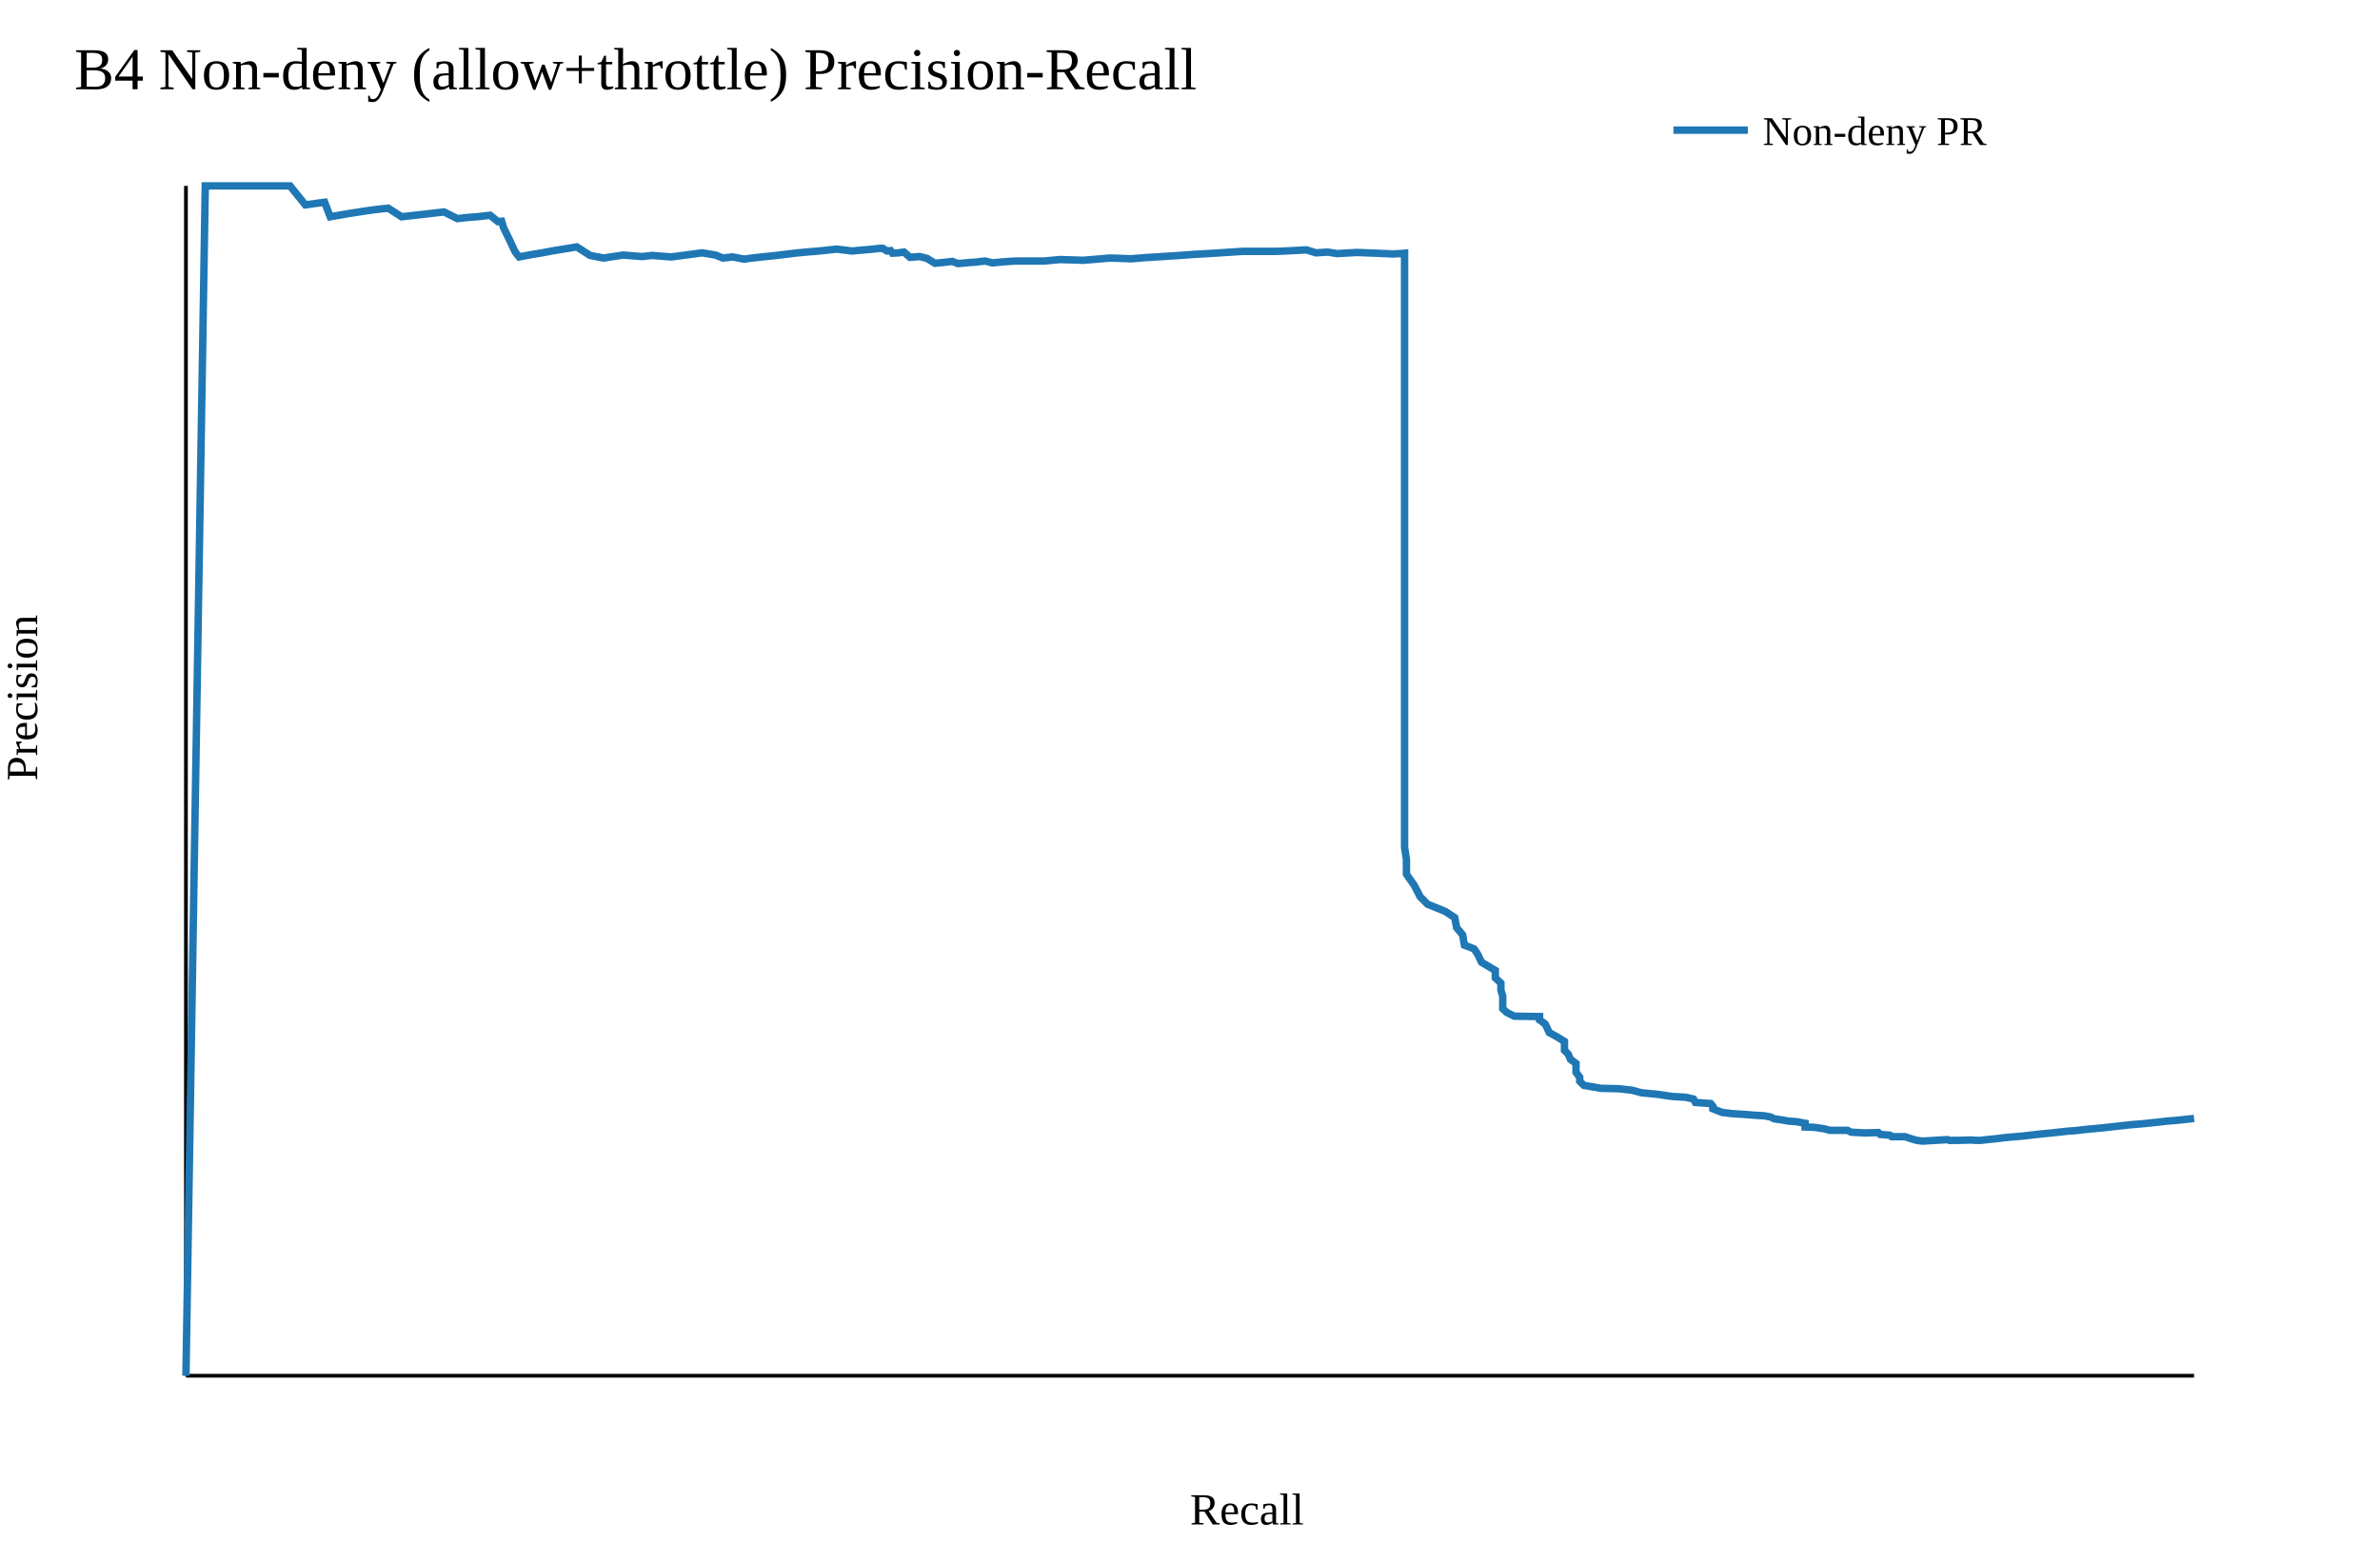
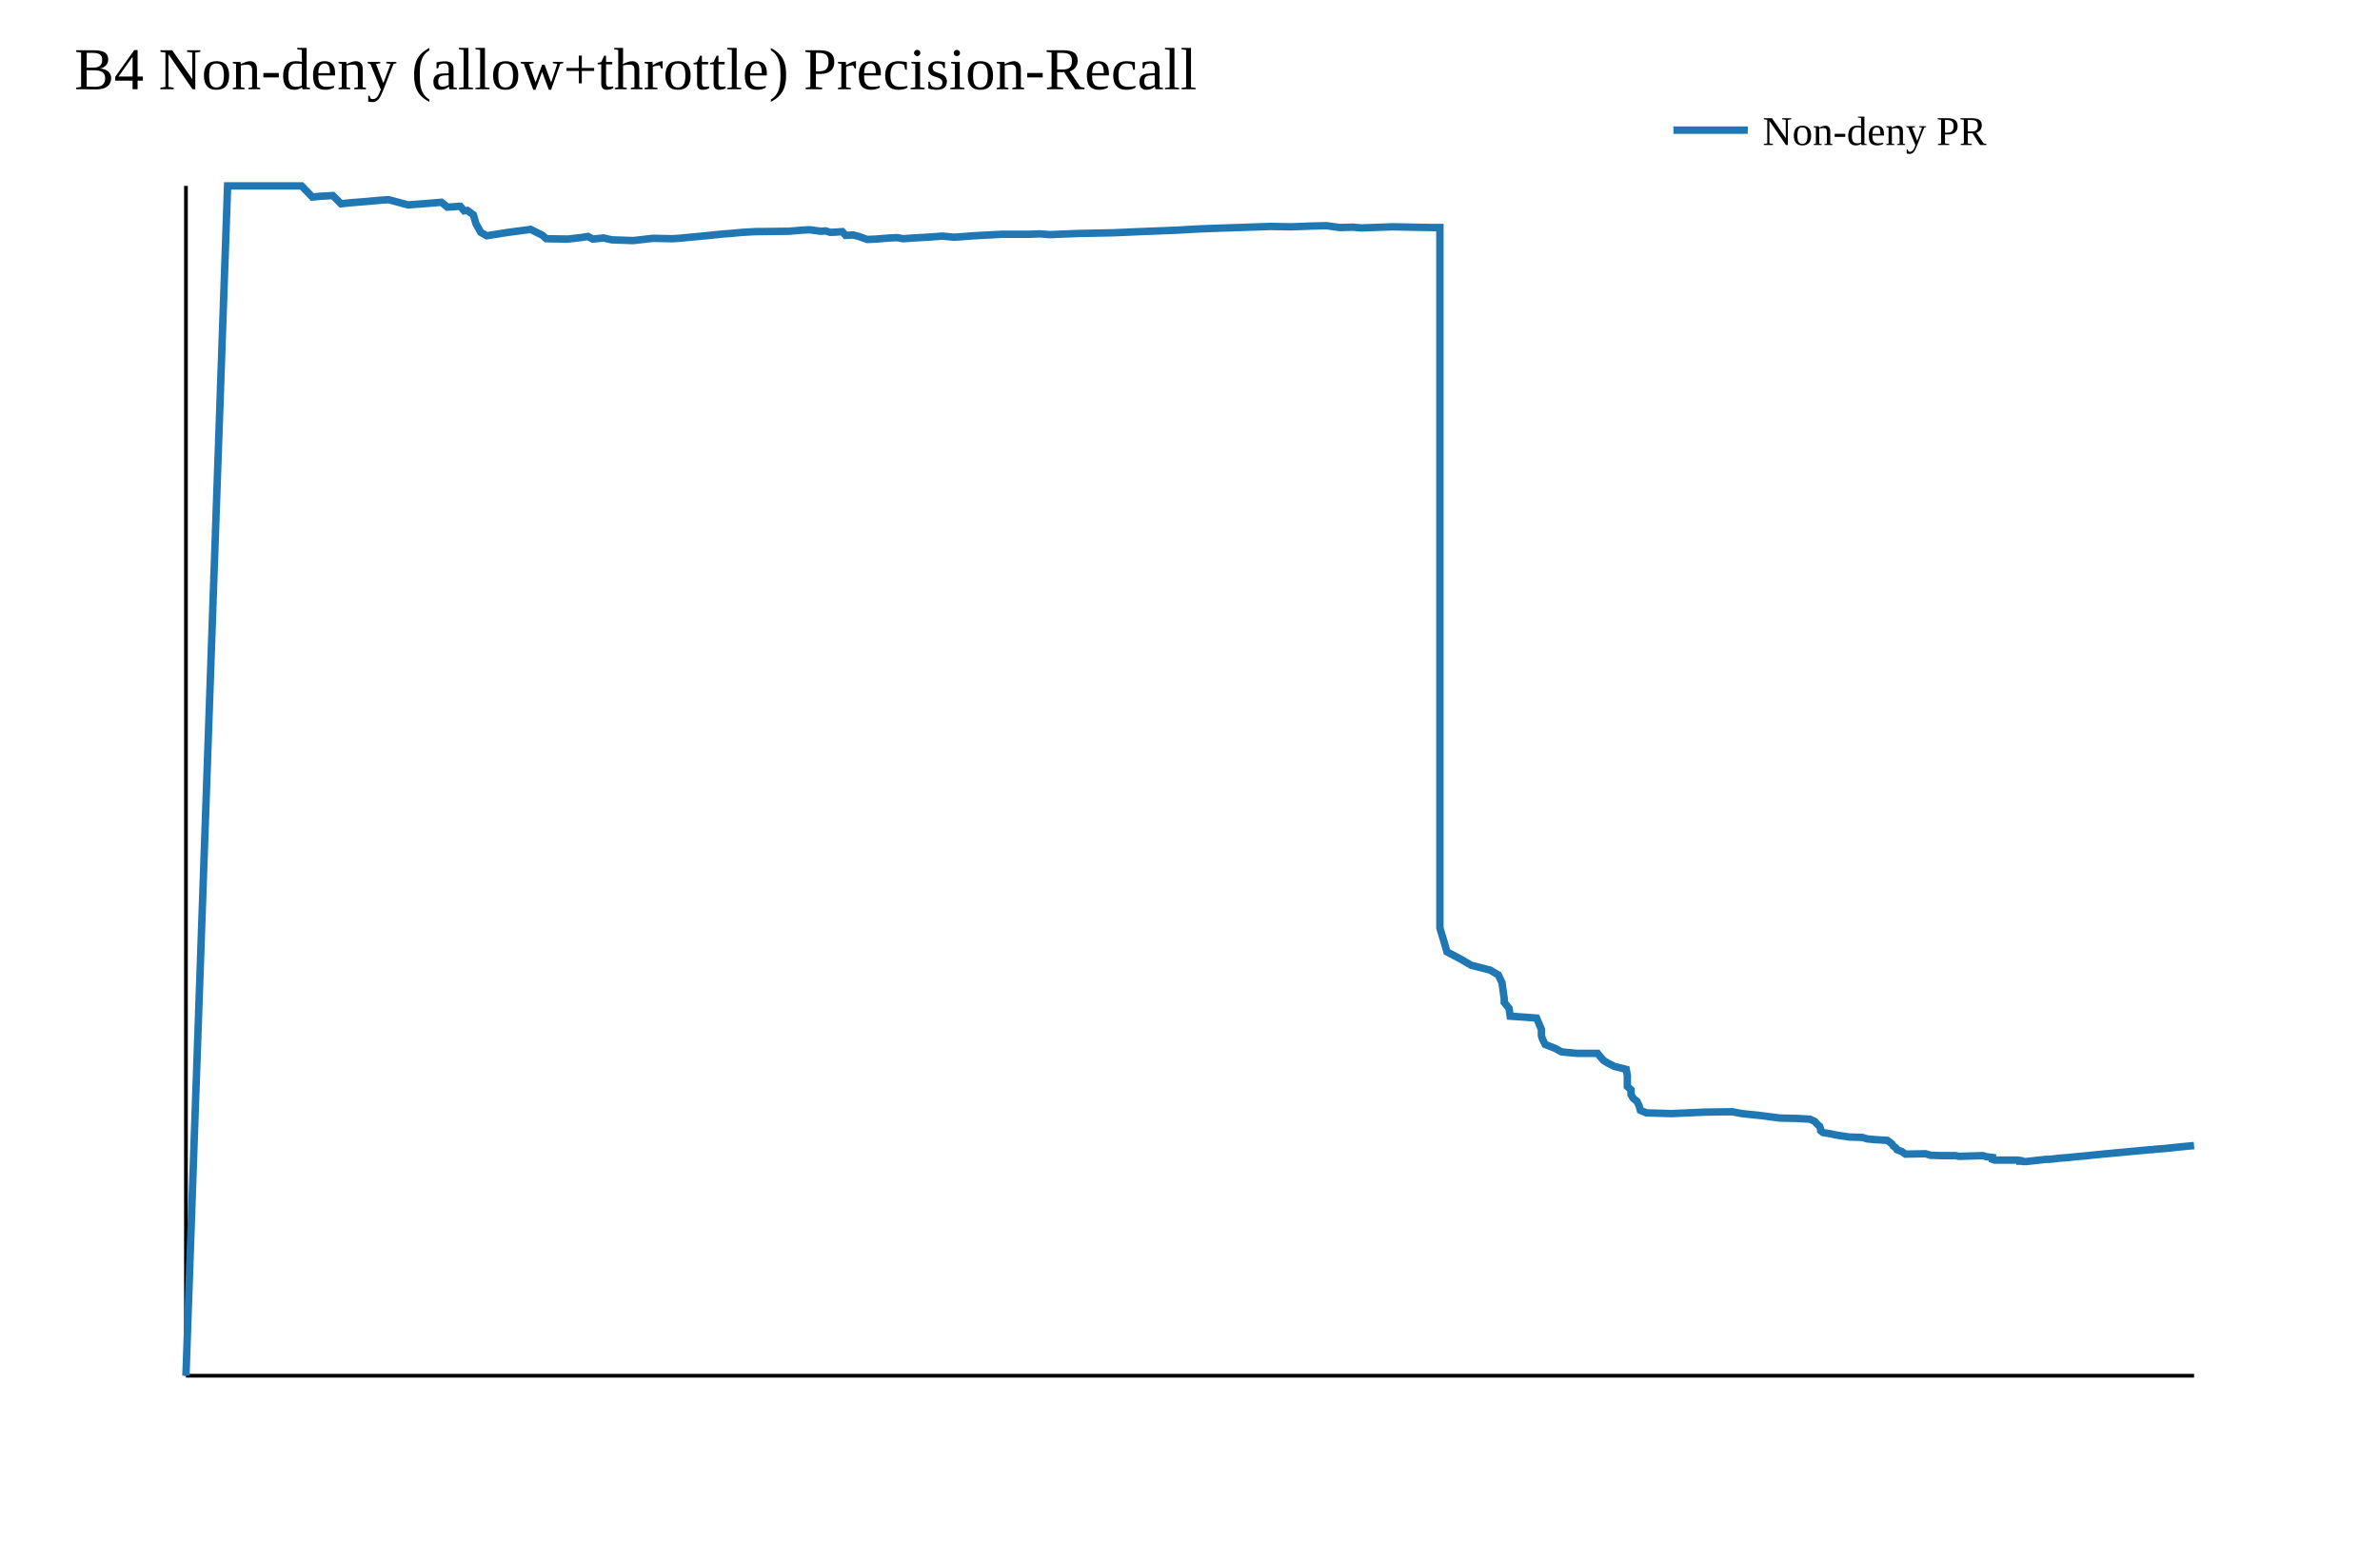
<svg xmlns="http://www.w3.org/2000/svg" width="640" height="420">
  <text x="20" y="24" font-size="16">B4 Non-deny (allow+throttle) Precision-Recall</text>
  <line x1="50" y1="370" x2="590" y2="370" stroke="black" />
  <line x1="50" y1="370" x2="50" y2="50" stroke="black" />
-   <text x="320" y="410" font-size="12">Recall</text>
-   <text x="10" y="210" font-size="12" transform="rotate(-90 10,210)">Precision</text>
-   <polyline fill="none" stroke="#1f77b4" stroke-width="2" points="50.0,370.0 55.2,50.0 58.3,50.0 61.4,50.0 64.5,50.0 67.6,50.0 69.7,50.0 71.7,50.0 72.8,50.0 75.4,50.0 78.0,50.0 82.1,55.1 85.7,54.6 87.3,54.4 88.8,58.3 94.0,57.4 99.2,56.6 102.3,56.2 104.4,56.0 108.0,58.3 114.2,57.6 119.4,57.0 123.0,58.8 125.6,58.5 128.2,58.3 129.2,58.2 130.8,58.0 131.8,57.9 133.9,59.6 134.9,59.5 135.4,61.2 137.0,64.5 138.5,67.7 139.6,69.1 142.7,68.5 145.8,68.0 148.4,67.5 155.1,66.4 158.7,68.7 162.3,69.4 167.5,68.6 172.7,69.0 175.3,68.7 180.5,69.1 185.1,68.5 188.8,68.0 192.4,68.6 194.4,69.4 197.0,69.1 200.1,69.7 202.2,69.4 205.8,69.0 207.9,68.8 212.1,68.3 213.6,68.1 216.7,67.8 220.3,67.5 225.0,67.0 229.1,67.5 234.8,67.0 236.4,66.8 237.4,66.8 238.5,67.5 239.5,67.4 240.0,68.1 241.6,68.0 243.1,67.8 244.7,69.2 247.3,69.0 249.3,69.5 251.4,70.8 253.5,70.6 256.1,70.3 257.6,70.9 260.7,70.6 262.3,70.5 264.9,70.2 266.9,70.7 270.0,70.4 273.1,70.2 280.9,70.2 281.9,70.1 285.1,69.8 291.3,70.0 298.5,69.4 304.2,69.6 307.8,69.3 317.2,68.7 321.3,68.4 324.9,68.2 331.1,67.8 334.2,67.6 343.0,67.6 345.6,67.5 347.7,67.4 351.3,67.2 353.9,68.0 357.0,67.8 359.6,68.2 364.8,67.9 370.0,68.1 374.6,68.3 376.7,68.2 377.7,68.1 377.7,69.0 377.7,69.9 377.7,71.2 377.7,73.0 377.7,74.3 377.7,75.6 377.7,77.7 377.7,79.4 377.7,82.3 377.7,84.3 377.7,86.7 377.7,91.0 377.7,94.0 377.7,99.9 377.7,104.5 377.7,112.0 377.7,119.9 377.7,127.7 377.7,137.7 377.7,150.3 377.7,160.5 377.7,168.6 377.7,174.5 377.7,180.5 377.7,186.7 377.7,192.0 377.7,196.4 377.7,203.4 377.7,209.6 377.7,214.3 377.7,220.2 377.7,224.6 377.7,227.9 378.2,231.1 378.2,235.1 380.3,238.1 381.9,241.2 383.9,243.2 388.6,245.1 391.2,246.8 391.7,249.5 393.3,251.4 393.8,254.2 396.4,255.2 397.4,256.7 398.4,258.8 402.1,261.0 402.1,263.0 403.6,264.4 403.6,266.3 404.1,267.9 404.1,269.5 404.1,271.3 405.2,272.3 407.2,273.3 414.0,273.4 414.0,274.3 415.5,275.4 416.0,276.4 416.6,277.7 418.6,278.8 420.7,280.1 420.7,281.4 420.7,282.5 421.7,283.5 422.3,284.9 423.8,286.0 423.8,287.1 423.8,288.4 424.8,289.7 424.8,290.8 425.9,291.9 430.5,292.7 435.2,292.8 438.8,293.2 441.4,293.9 445.6,294.3 449.7,294.9 453.3,295.1 455.4,295.6 455.9,296.5 460.0,296.8 460.6,297.5 460.6,298.2 462.1,298.8 463.2,299.2 465.7,299.5 468.8,299.7 471.4,299.9 474.5,300.1 476.1,300.4 477.1,300.9 479.2,301.2 480.8,301.5 483.3,301.7 485.4,302.1 485.4,303.1 488.0,303.2 490.6,303.6 492.1,304.0 496.8,304.0 497.8,304.5 501.5,304.7 505.1,304.6 505.6,305.1 508.2,305.3 508.7,305.7 512.3,305.7 513.4,306.1 514.4,306.4 515.4,306.7 517.0,306.9 523.7,306.5 524.2,306.7 526.8,306.7 529.9,306.6 531.5,306.7 532.5,306.7 537.2,306.2 538.7,306.0 540.8,305.8 543.4,305.6 546.0,305.3 548.6,305.0 551.7,304.7 556.3,304.2 557.9,304.1 560.5,303.8 563.6,303.5 565.7,303.3 572.9,302.5 576.5,302.2 581.2,301.7 582.8,301.5 584.3,301.4 586.4,301.2 590.0,300.8 590.0,300.8" />
+   <polyline fill="none" stroke="#1f77b4" stroke-width="2" points="50.0,370.0 61.2,50.0 61.9,50.0 67.0,50.0 68.0,50.0 70.5,50.0 73.4,50.0 77.3,50.0 81.1,50.0 84.0,53.0 85.9,52.8 89.5,52.6 91.7,54.8 94.6,54.5 98.4,54.2 102.9,53.8 104.5,53.7 109.7,55.1 113.9,54.8 118.7,54.4 120.3,55.7 122.2,55.6 123.2,55.5 123.8,55.5 124.8,56.7 125.7,56.6 127.3,57.8 128.0,60.2 129.3,62.5 130.9,63.4 134.1,62.9 136.6,62.5 142.7,61.7 145.9,63.3 146.9,64.2 152.7,64.3 156.2,63.9 158.1,63.6 159.4,64.3 162.3,64.0 164.5,64.5 170.3,64.7 175.5,64.1 180.9,64.2 182.5,64.1 183.5,64.0 189.9,63.4 191.8,63.2 194.7,62.9 196.3,62.8 199.5,62.5 203.0,62.3 211.4,62.2 212.0,62.2 215.6,61.9 217.8,61.8 220.7,62.2 222.0,62.1 223.3,62.5 225.2,62.4 226.5,62.3 227.4,63.3 229.4,63.2 231.0,63.6 233.2,64.4 235.5,64.3 239.3,64.0 241.2,63.9 242.8,64.2 245.7,64.0 249.3,63.8 253.4,63.5 256.6,63.8 262.1,63.4 269.5,63.0 276.8,63.0 279.7,62.9 282.3,63.1 289.7,62.8 299.6,62.6 306.4,62.3 316.6,61.9 321.8,61.6 326.9,61.4 335.9,61.1 341.7,60.9 347.1,61.0 350.0,60.9 352.6,60.8 356.7,60.7 360.3,61.2 363.8,61.1 366.0,61.3 374.4,61.0 379.8,61.1 385.3,61.2 387.2,61.2 387.2,62.3 387.2,64.0 387.2,66.5 387.2,69.7 387.2,72.1 387.2,74.5 387.2,78.3 387.2,81.8 387.2,88.1 387.2,90.7 387.2,94.8 387.2,102.0 387.2,111.3 387.2,119.2 387.2,124.2 387.2,133.5 387.2,139.3 387.2,146.7 387.2,156.3 387.2,168.4 387.2,178.0 387.2,185.2 387.2,192.2 387.2,198.8 387.2,206.2 387.2,212.0 387.2,216.7 387.2,221.3 387.2,227.2 387.2,231.9 387.2,237.6 387.2,241.5 387.2,244.6 387.2,246.9 387.2,249.6 388.2,252.9 389.1,256.0 392.7,257.9 395.6,259.6 400.7,260.9 402.9,262.2 403.9,264.3 404.2,266.5 404.5,268.6 404.5,269.6 405.8,271.2 406.1,273.3 413.2,273.8 413.9,275.4 414.5,276.9 414.5,278.5 414.8,279.5 415.5,280.9 418.3,282.0 419.9,282.9 424.1,283.3 429.6,283.3 430.5,284.4 431.2,285.2 432.5,286.0 434.1,286.8 437.3,287.6 437.6,289.2 437.6,290.8 437.6,292.2 438.6,293.1 438.6,294.4 439.2,295.4 440.2,296.2 440.8,297.5 441.1,298.6 442.7,299.3 449.5,299.5 458.4,299.1 465.8,299.0 468.4,299.5 473.2,300.0 478.7,300.7 483.2,300.8 486.7,301.0 488.0,301.6 488.6,302.3 489.3,302.9 489.6,303.7 489.6,304.1 490.2,304.6 492.1,304.9 493.4,305.2 495.3,305.5 497.3,305.8 500.8,305.9 502.1,306.3 504.3,306.5 507.5,306.7 508.2,307.2 508.8,307.7 509.1,308.2 509.8,308.7 510.1,309.2 511.4,309.7 512.4,310.4 517.8,310.3 519.1,310.7 522.0,310.8 525.8,310.8 526.8,311.0 533.2,310.8 534.2,311.1 535.8,311.3 535.8,311.5 535.8,311.8 536.4,312.0 539.0,312.0 542.5,312.0 543.2,312.1 543.2,312.3 543.5,312.3 544.1,312.4 544.8,312.4 550.2,311.8 550.9,311.8 552.1,311.7 553.7,311.5 556.3,311.3 559.2,311.0 560.5,310.9 562.4,310.7 564.3,310.5 577.2,309.3 578.1,309.2 578.8,309.2 579.4,309.1 582.0,308.9 586.8,308.4 590.0,308.1" />
  <line x1="450" y1="35" x2="470" y2="35" stroke="#1f77b4" stroke-width="2" />
  <text x="474" y="39" font-size="11">Non-deny PR</text>
</svg>
